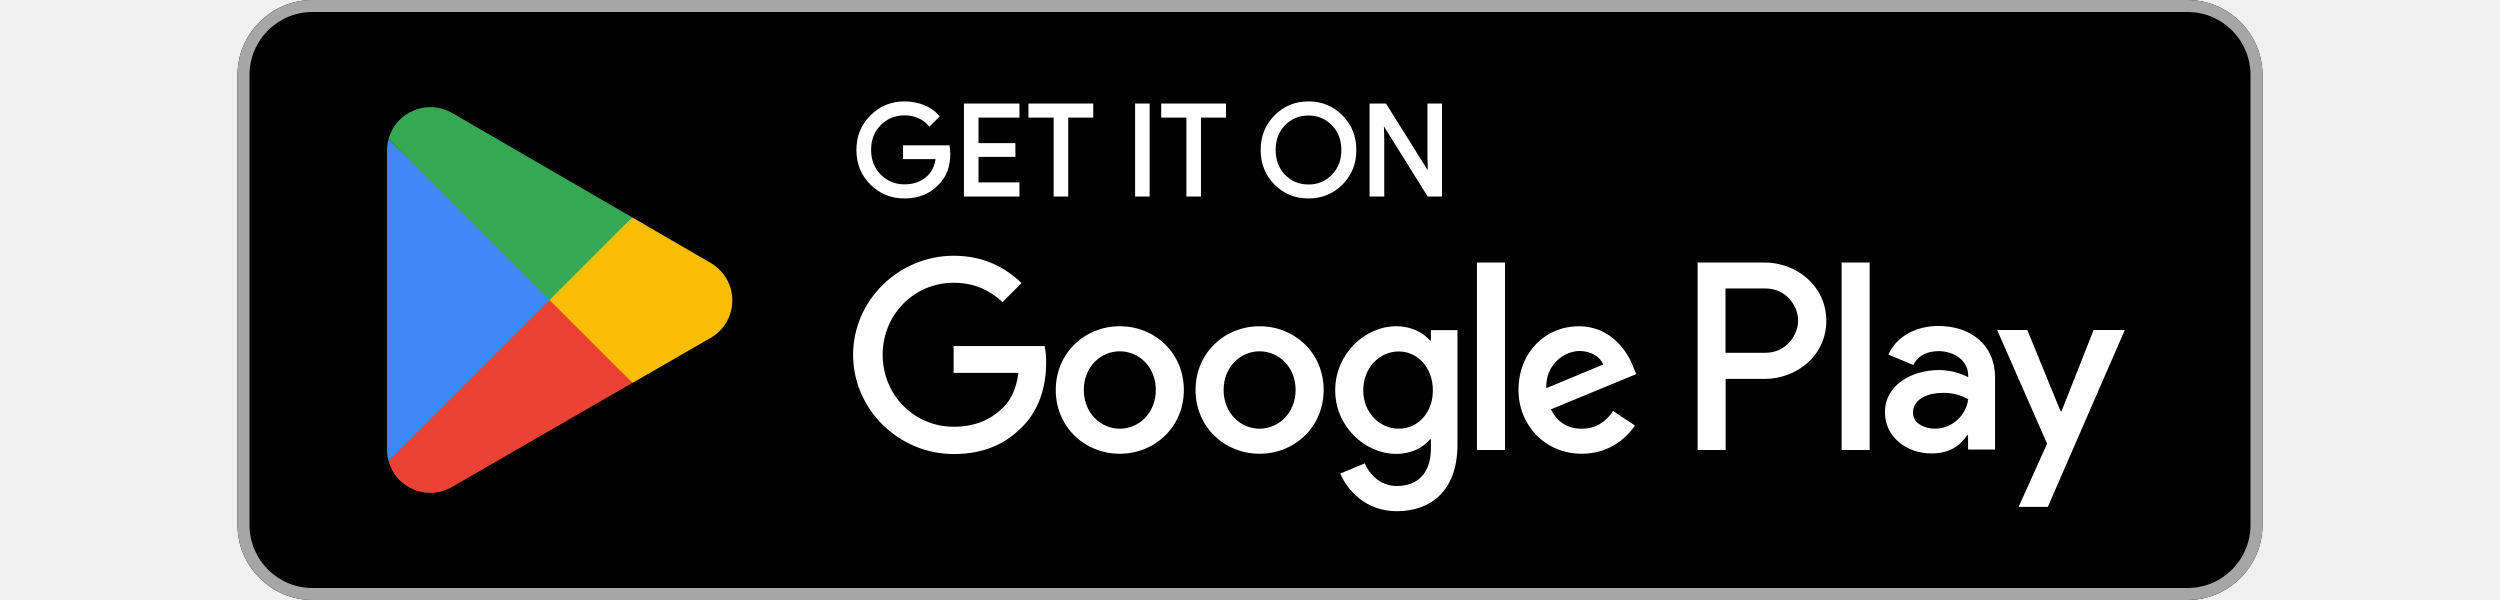
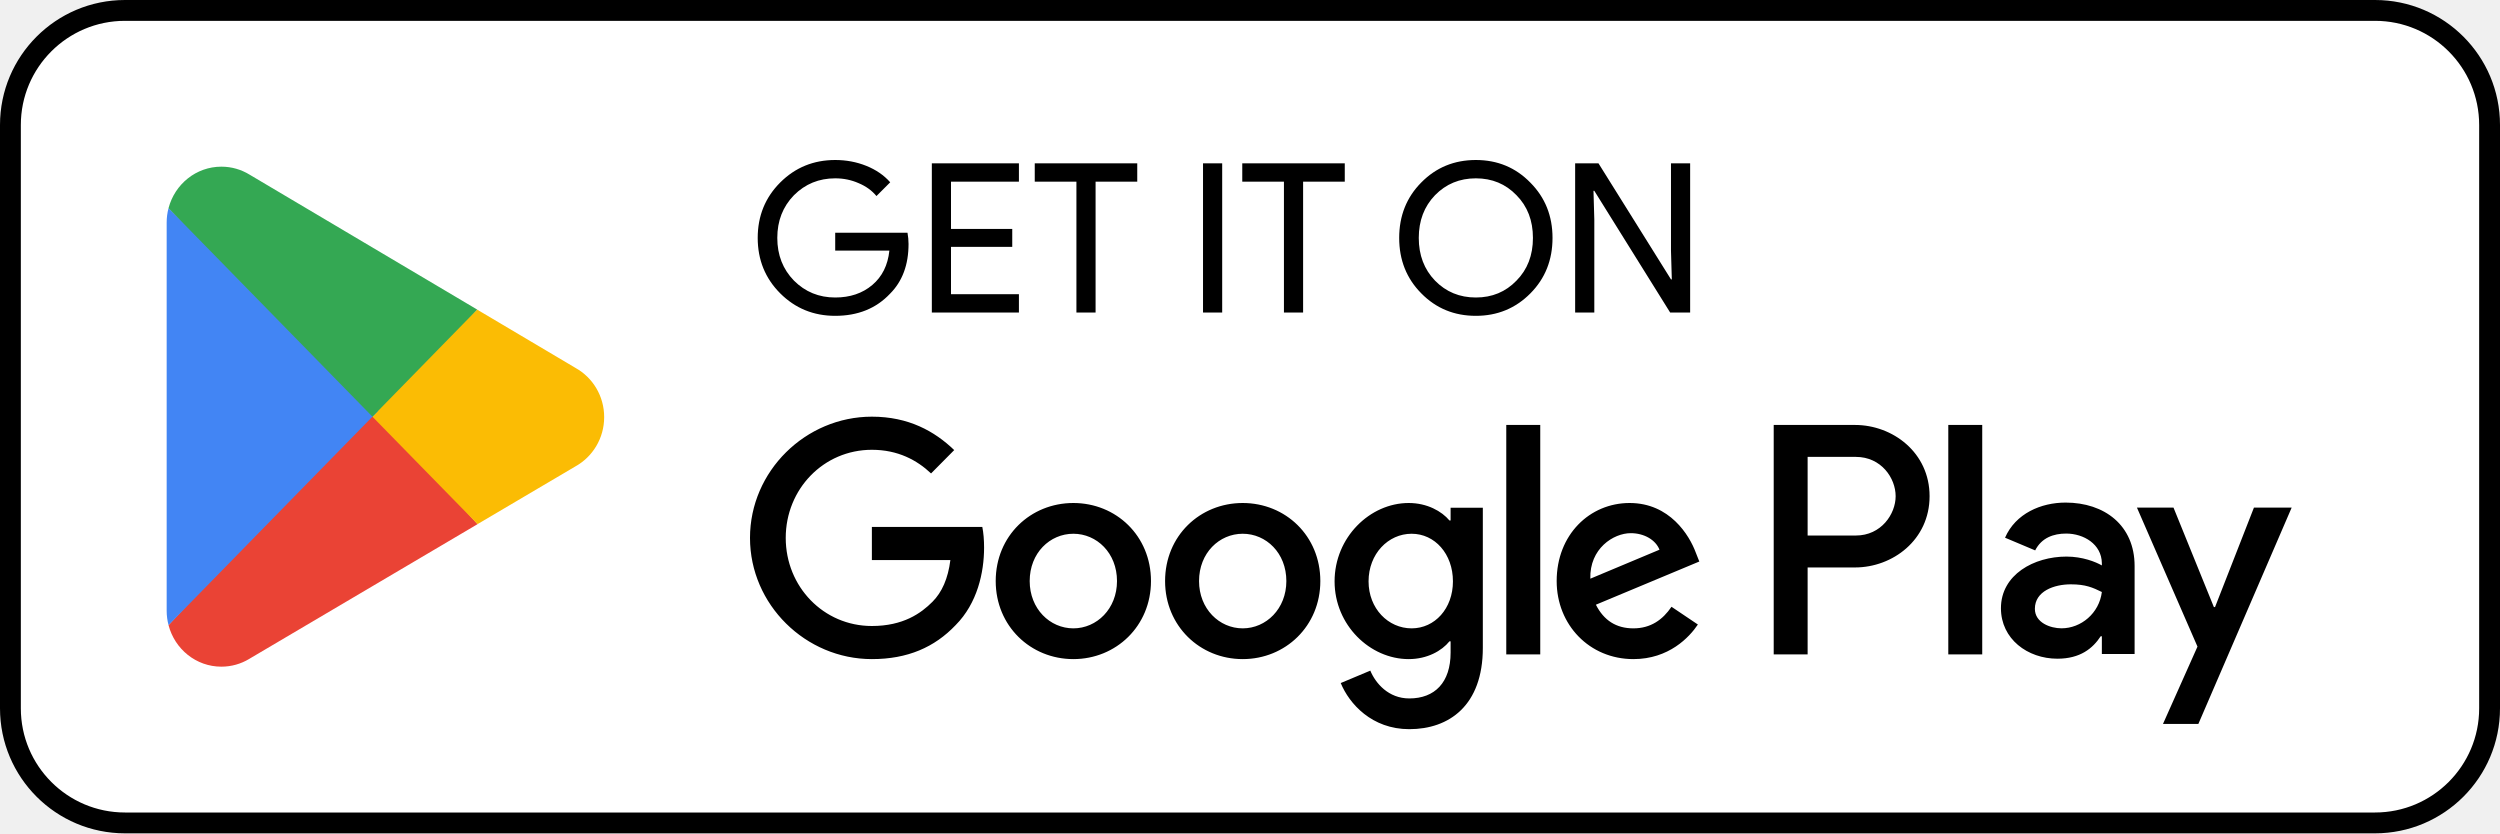
- <svg xmlns="http://www.w3.org/2000/svg" viewBox="10 10 135 40" width="2500" height="600">
-   <path d="M140 50H15c-2.75 0-5-2.25-5-5V15c0-2.75 2.25-5 5-5h125c2.75 0 5 2.25 5 5v30c0 2.75-2.25 5-5 5z" />
-   <path d="M140 10.8a4.2 4.2 0 0 1 4.2 4.2v30a4.2 4.2 0 0 1-4.2 4.2H15a4.2 4.2 0 0 1-4.2-4.2V15a4.2 4.2 0 0 1 4.2-4.2zm0-.8H15c-2.75 0-5 2.25-5 5v30c0 2.75 2.25 5 5 5h125c2.75 0 5-2.25 5-5V15c0-2.75-2.25-5-5-5z" fill="#a6a6a6" />
-   <g fill="#fff">
-     <path d="M57.42 20.24c0 .84-.25 1.51-.75 2-.56.59-1.29.89-2.2.89-.87 0-1.61-.3-2.21-.9s-.9-1.35-.9-2.23.3-1.63.9-2.23 1.34-.91 2.21-.91c.44 0 .86.08 1.25.23.39.16.71.38.96.66l-.55.55c-.18-.22-.42-.4-.72-.52a2.29 2.29 0 0 0-.94-.19c-.65 0-1.21.23-1.66.68-.45.46-.67 1.03-.67 1.72s.22 1.26.67 1.72c.45.45 1 .68 1.66.68.6 0 1.09-.17 1.49-.5s.63-.8.69-1.38h-2.18v-.72h2.91c.02.16.04.31.04.45zM62.03 17v.74H59.3v1.9h2.46v.72H59.3v1.9h2.73V23h-3.5v-6zM65.28 17.74V23h-.77v-5.26h-1.68V17h4.12v.74zM70.71 23h-.77v-6h.77zM74.13 17.74V23h-.77v-5.26h-1.68V17h4.12v.74zM84.49 20c0 .89-.3 1.63-.89 2.23-.6.6-1.33.9-2.2.9s-1.6-.3-2.2-.9c-.59-.6-.89-1.34-.89-2.23s.3-1.63.89-2.23 1.32-.91 2.2-.91c.87 0 1.6.3 2.2.91s.89 1.35.89 2.23zm-5.38 0c0 .69.22 1.27.65 1.72.44.45.99.68 1.64.68s1.2-.23 1.63-.68c.44-.45.66-1.02.66-1.72s-.22-1.27-.66-1.72-.98-.68-1.63-.68-1.2.23-1.64.68c-.43.45-.65 1.03-.65 1.72zM86.34 23h-.77v-6h.94l2.92 4.67h.03l-.03-1.16V17h.77v6h-.8l-3.05-4.89h-.03l.03 1.16V23z" stroke="#fff" stroke-miterlimit="10" stroke-width=".2" />
-     <path d="M78.14 31.75c-2.35 0-4.27 1.79-4.27 4.25 0 2.45 1.92 4.25 4.27 4.25s4.27-1.8 4.27-4.25c0-2.46-1.92-4.25-4.27-4.25zm0 6.83c-1.29 0-2.4-1.06-2.4-2.58 0-1.53 1.11-2.58 2.4-2.58s2.4 1.05 2.4 2.58c0 1.52-1.12 2.58-2.4 2.58zm-9.32-6.83c-2.35 0-4.27 1.79-4.27 4.25 0 2.45 1.92 4.25 4.27 4.25s4.27-1.8 4.27-4.25c0-2.46-1.92-4.25-4.27-4.25zm0 6.83c-1.29 0-2.4-1.06-2.4-2.58 0-1.53 1.11-2.58 2.4-2.58s2.4 1.05 2.4 2.58c0 1.52-1.11 2.58-2.4 2.58zm-11.08-5.52v1.8h4.32c-.13 1.01-.47 1.76-.98 2.27-.63.63-1.61 1.32-3.33 1.32-2.66 0-4.74-2.14-4.74-4.8s2.08-4.8 4.74-4.8c1.43 0 2.48.56 3.25 1.29l1.27-1.27c-1.08-1.03-2.51-1.82-4.53-1.82-3.64 0-6.7 2.96-6.7 6.61 0 3.64 3.06 6.61 6.7 6.61 1.97 0 3.45-.64 4.61-1.85 1.19-1.19 1.56-2.87 1.56-4.22 0-.42-.03-.81-.1-1.13h-6.07zm45.31 1.4c-.35-.95-1.43-2.71-3.64-2.71-2.19 0-4.01 1.72-4.01 4.25 0 2.38 1.8 4.25 4.22 4.25 1.95 0 3.08-1.19 3.54-1.88l-1.45-.97c-.48.71-1.14 1.18-2.09 1.18s-1.63-.43-2.06-1.29l5.69-2.35zm-5.8 1.42c-.05-1.64 1.27-2.48 2.22-2.48.74 0 1.37.37 1.58.9zM92.63 40h1.87V27.5h-1.87zm-3.06-7.3h-.07c-.42-.5-1.22-.95-2.24-.95-2.13 0-4.08 1.87-4.08 4.27 0 2.38 1.95 4.24 4.08 4.24 1.01 0 1.82-.45 2.24-.97h.06v.61c0 1.63-.87 2.5-2.27 2.5-1.14 0-1.85-.82-2.14-1.51l-1.63.68c.47 1.13 1.71 2.51 3.77 2.51 2.19 0 4.04-1.29 4.04-4.43v-7.64h-1.77v.69zm-2.15 5.88c-1.29 0-2.37-1.08-2.37-2.56 0-1.5 1.08-2.59 2.37-2.59 1.27 0 2.27 1.1 2.27 2.59.01 1.48-.99 2.56-2.27 2.56zm24.39-11.08h-4.47V40h1.87v-4.74h2.61c2.07 0 4.1-1.5 4.1-3.88-.01-2.38-2.05-3.88-4.11-3.88zm.04 6.02h-2.65v-4.29h2.65c1.4 0 2.19 1.16 2.19 2.14s-.79 2.15-2.19 2.15zm11.54-1.79c-1.35 0-2.75.6-3.33 1.91l1.66.69c.35-.69 1.01-.92 1.7-.92.96 0 1.95.58 1.96 1.61v.13c-.34-.19-1.06-.48-1.95-.48-1.79 0-3.6.98-3.6 2.81 0 1.67 1.46 2.75 3.1 2.75 1.25 0 1.95-.56 2.38-1.22h.06v.96h1.8v-4.79c.01-2.21-1.65-3.45-3.78-3.45zm-.23 6.85c-.61 0-1.46-.31-1.46-1.06 0-.96 1.06-1.33 1.98-1.33.82 0 1.21.18 1.7.42a2.257 2.257 0 0 1-2.22 1.97zM133.74 32l-2.14 5.42h-.06L129.32 32h-2.01l3.33 7.58-1.9 4.21h1.95L135.82 32zm-16.8 8h1.87V27.5h-1.87z" />
-   </g>
-   <path d="M30.72 29.42l-10.65 11.3v.01a2.877 2.877 0 0 0 4.24 1.73l.03-.02 11.98-6.91z" fill="#ea4335" />
-   <path d="M41.49 27.5l-.01-.01-5.17-3-5.83 5.19 5.85 5.85 5.15-2.97a2.88 2.88 0 0 0 .01-5.06z" fill="#fbbc04" />
-   <path d="M20.07 19.28c-.06.24-.1.48-.1.74v19.97c0 .26.03.5.1.74l11.01-11.01z" fill="#4285f4" />
-   <path d="M30.8 30l5.51-5.51-11.97-6.94a2.889 2.889 0 0 0-4.27 1.72z" fill="#34a853" />
+ <svg xmlns="http://www.w3.org/2000/svg" viewBox="0 0 120 40" fill="none">
+   <rect x="0.5" y="0.5" width="119" height="39" rx="5.5" fill="white" />
+   <rect x="0.5" y="0.5" width="119" height="39" rx="5.5" stroke="black" />
+   <path d="M17.805 19.462L8.09 30.006C8.091 30.008 8.091 30.011 8.091 30.012C8.39 31.157 9.412 32 10.625 32C11.111 32 11.566 31.866 11.957 31.631L11.988 31.612L22.923 25.159L17.805 19.462Z" fill="#EA4335" />
+   <path d="M27.633 17.666L27.624 17.66L22.903 14.861L17.584 19.701L22.922 25.158L27.618 22.388C28.441 21.932 29 21.045 29 20.022C29 19.005 28.449 18.122 27.633 17.666Z" fill="#FBBC04" />
+   <path d="M8.089 9.993C8.031 10.213 8 10.445 8 10.684V29.316C8 29.555 8.031 29.787 8.09 30.006L18.139 19.731L8.089 9.993Z" fill="#4285F4" />
+   <path d="M17.877 20L22.904 14.859L11.982 8.384C11.585 8.14 11.121 8 10.626 8C9.412 8 8.389 8.844 8.09 9.99C8.09 9.991 8.089 9.992 8.089 9.993L17.877 20Z" fill="#34A853" />
+   <path d="M43.61 11.71C43.61 12.71 43.313 13.507 42.72 14.1C42.053 14.807 41.177 15.16 40.09 15.16C39.05 15.16 38.17 14.8 37.45 14.08C36.73 13.36 36.37 12.473 36.37 11.42C36.37 10.367 36.73 9.48 37.45 8.76C38.17 8.04 39.05 7.68 40.09 7.68C40.617 7.68 41.113 7.773 41.58 7.96C42.047 8.147 42.43 8.41 42.73 8.75L42.07 9.41C41.85 9.143 41.563 8.937 41.21 8.79C40.863 8.637 40.49 8.56 40.09 8.56C39.31 8.56 38.65 8.83 38.11 9.37C37.577 9.917 37.31 10.6 37.31 11.42C37.31 12.24 37.577 12.923 38.11 13.47C38.65 14.01 39.31 14.28 40.09 14.28C40.803 14.28 41.397 14.08 41.87 13.68C42.343 13.28 42.617 12.73 42.69 12.03H40.09V11.17H43.56C43.593 11.357 43.61 11.537 43.61 11.71ZM48.908 7.84V8.72H45.648V10.99H48.588V11.85H45.648V14.12H48.908V15H44.728V7.84H48.908ZM52.588 8.72V15H51.668V8.72H49.668V7.84H54.588V8.72H52.588ZM58.665 15H57.745V7.84H58.665V15ZM62.549 8.72V15H61.629V8.72H59.629V7.84H64.549V8.72H62.549ZM74.521 11.42C74.521 12.48 74.168 13.367 73.461 14.08C72.748 14.8 71.874 15.16 70.841 15.16C69.801 15.16 68.928 14.8 68.221 14.08C67.514 13.367 67.161 12.48 67.161 11.42C67.161 10.36 67.514 9.473 68.221 8.76C68.928 8.04 69.801 7.68 70.841 7.68C71.881 7.68 72.754 8.043 73.461 8.77C74.168 9.483 74.521 10.367 74.521 11.42ZM68.101 11.42C68.101 12.247 68.361 12.93 68.881 13.47C69.408 14.01 70.061 14.28 70.841 14.28C71.621 14.28 72.271 14.01 72.791 13.47C73.318 12.937 73.581 12.253 73.581 11.42C73.581 10.587 73.318 9.903 72.791 9.37C72.271 8.83 71.621 8.56 70.841 8.56C70.061 8.56 69.408 8.83 68.881 9.37C68.361 9.91 68.101 10.593 68.101 11.42ZM76.527 15H75.607V7.84H76.727L80.207 13.41H80.247L80.207 12.03V7.84H81.127V15H80.167L76.527 9.16H76.487L76.527 10.54V15Z" fill="black" />
+   <path d="M93.518 31.41H95.147V20.398H93.518V31.41ZM108.189 24.365L106.322 29.139H106.266L104.328 24.365H102.573L105.479 31.037L103.823 34.749H105.521L110 24.365H108.189ZM98.952 30.159C98.418 30.159 97.674 29.89 97.674 29.223C97.674 28.374 98.6 28.048 99.4 28.048C100.116 28.048 100.454 28.204 100.889 28.416C100.762 29.436 99.892 30.159 98.952 30.159ZM99.148 24.124C97.969 24.124 96.747 24.648 96.242 25.81L97.688 26.419C97.997 25.81 98.572 25.611 99.176 25.611C100.019 25.611 100.875 26.121 100.889 27.028V27.141C100.594 26.971 99.963 26.716 99.19 26.716C97.632 26.716 96.045 27.581 96.045 29.195C96.045 30.669 97.323 31.618 98.755 31.618C99.85 31.618 100.454 31.122 100.833 30.541H100.889V31.391H102.461V27.169C102.461 25.215 101.015 24.124 99.148 24.124ZM89.082 25.705H86.766V21.931H89.082C90.3 21.931 90.991 22.948 90.991 23.818C90.991 24.671 90.3 25.705 89.082 25.705ZM89.04 20.398H85.138V31.41H86.766V27.238H89.04C90.845 27.238 92.62 25.918 92.62 23.818C92.62 21.717 90.845 20.398 89.04 20.398ZM67.758 30.161C66.633 30.161 65.691 29.21 65.691 27.905C65.691 26.585 66.633 25.62 67.758 25.62C68.87 25.62 69.741 26.585 69.741 27.905C69.741 29.21 68.87 30.161 67.758 30.161ZM69.629 24.981H69.572C69.206 24.542 68.504 24.144 67.618 24.144C65.761 24.144 64.06 25.79 64.06 27.905C64.06 30.005 65.761 31.637 67.618 31.637C68.504 31.637 69.206 31.24 69.572 30.785H69.629V31.325C69.629 32.758 68.87 33.525 67.646 33.525C66.647 33.525 66.028 32.8 65.775 32.19L64.355 32.786C64.763 33.78 65.846 35 67.646 35C69.558 35 71.176 33.865 71.176 31.098V24.371H69.629V24.981ZM72.301 31.41H73.932V20.397H72.301V31.41ZM76.336 27.777C76.294 26.33 77.447 25.592 78.277 25.592C78.924 25.592 79.472 25.918 79.655 26.386L76.336 27.777ZM81.399 26.528C81.09 25.691 80.147 24.144 78.221 24.144C76.308 24.144 74.72 25.662 74.72 27.891C74.72 29.991 76.294 31.637 78.403 31.637C80.105 31.637 81.09 30.587 81.498 29.977L80.232 29.125C79.81 29.749 79.233 30.161 78.403 30.161C77.574 30.161 76.983 29.777 76.603 29.026L81.567 26.953L81.399 26.528ZM41.85 25.294V26.883H45.618C45.506 27.777 45.211 28.43 44.761 28.883C44.212 29.437 43.354 30.048 41.85 30.048C39.529 30.048 37.715 28.16 37.715 25.819C37.715 23.477 39.529 21.59 41.85 21.59C43.102 21.59 44.016 22.087 44.691 22.725L45.802 21.604C44.859 20.696 43.608 20 41.85 20C38.672 20 36 22.612 36 25.819C36 29.026 38.672 31.637 41.85 31.637C43.565 31.637 44.859 31.069 45.871 30.005C46.913 28.955 47.236 27.479 47.236 26.287C47.236 25.918 47.208 25.578 47.151 25.294H41.85ZM51.521 30.161C50.396 30.161 49.425 29.224 49.425 27.891C49.425 26.542 50.396 25.62 51.521 25.62C52.645 25.62 53.616 26.542 53.616 27.891C53.616 29.224 52.645 30.161 51.521 30.161ZM51.521 24.144C49.467 24.144 47.794 25.719 47.794 27.891C47.794 30.048 49.467 31.637 51.521 31.637C53.574 31.637 55.247 30.048 55.247 27.891C55.247 25.719 53.574 24.144 51.521 24.144ZM59.65 30.161C58.525 30.161 57.554 29.224 57.554 27.891C57.554 26.542 58.525 25.62 59.65 25.62C60.775 25.62 61.745 26.542 61.745 27.891C61.745 29.224 60.775 30.161 59.65 30.161ZM59.65 24.144C57.597 24.144 55.924 25.719 55.924 27.891C55.924 30.048 57.597 31.637 59.65 31.637C61.703 31.637 63.376 30.048 63.376 27.891C63.376 25.719 61.703 24.144 59.65 24.144Z" fill="black" />
</svg>
